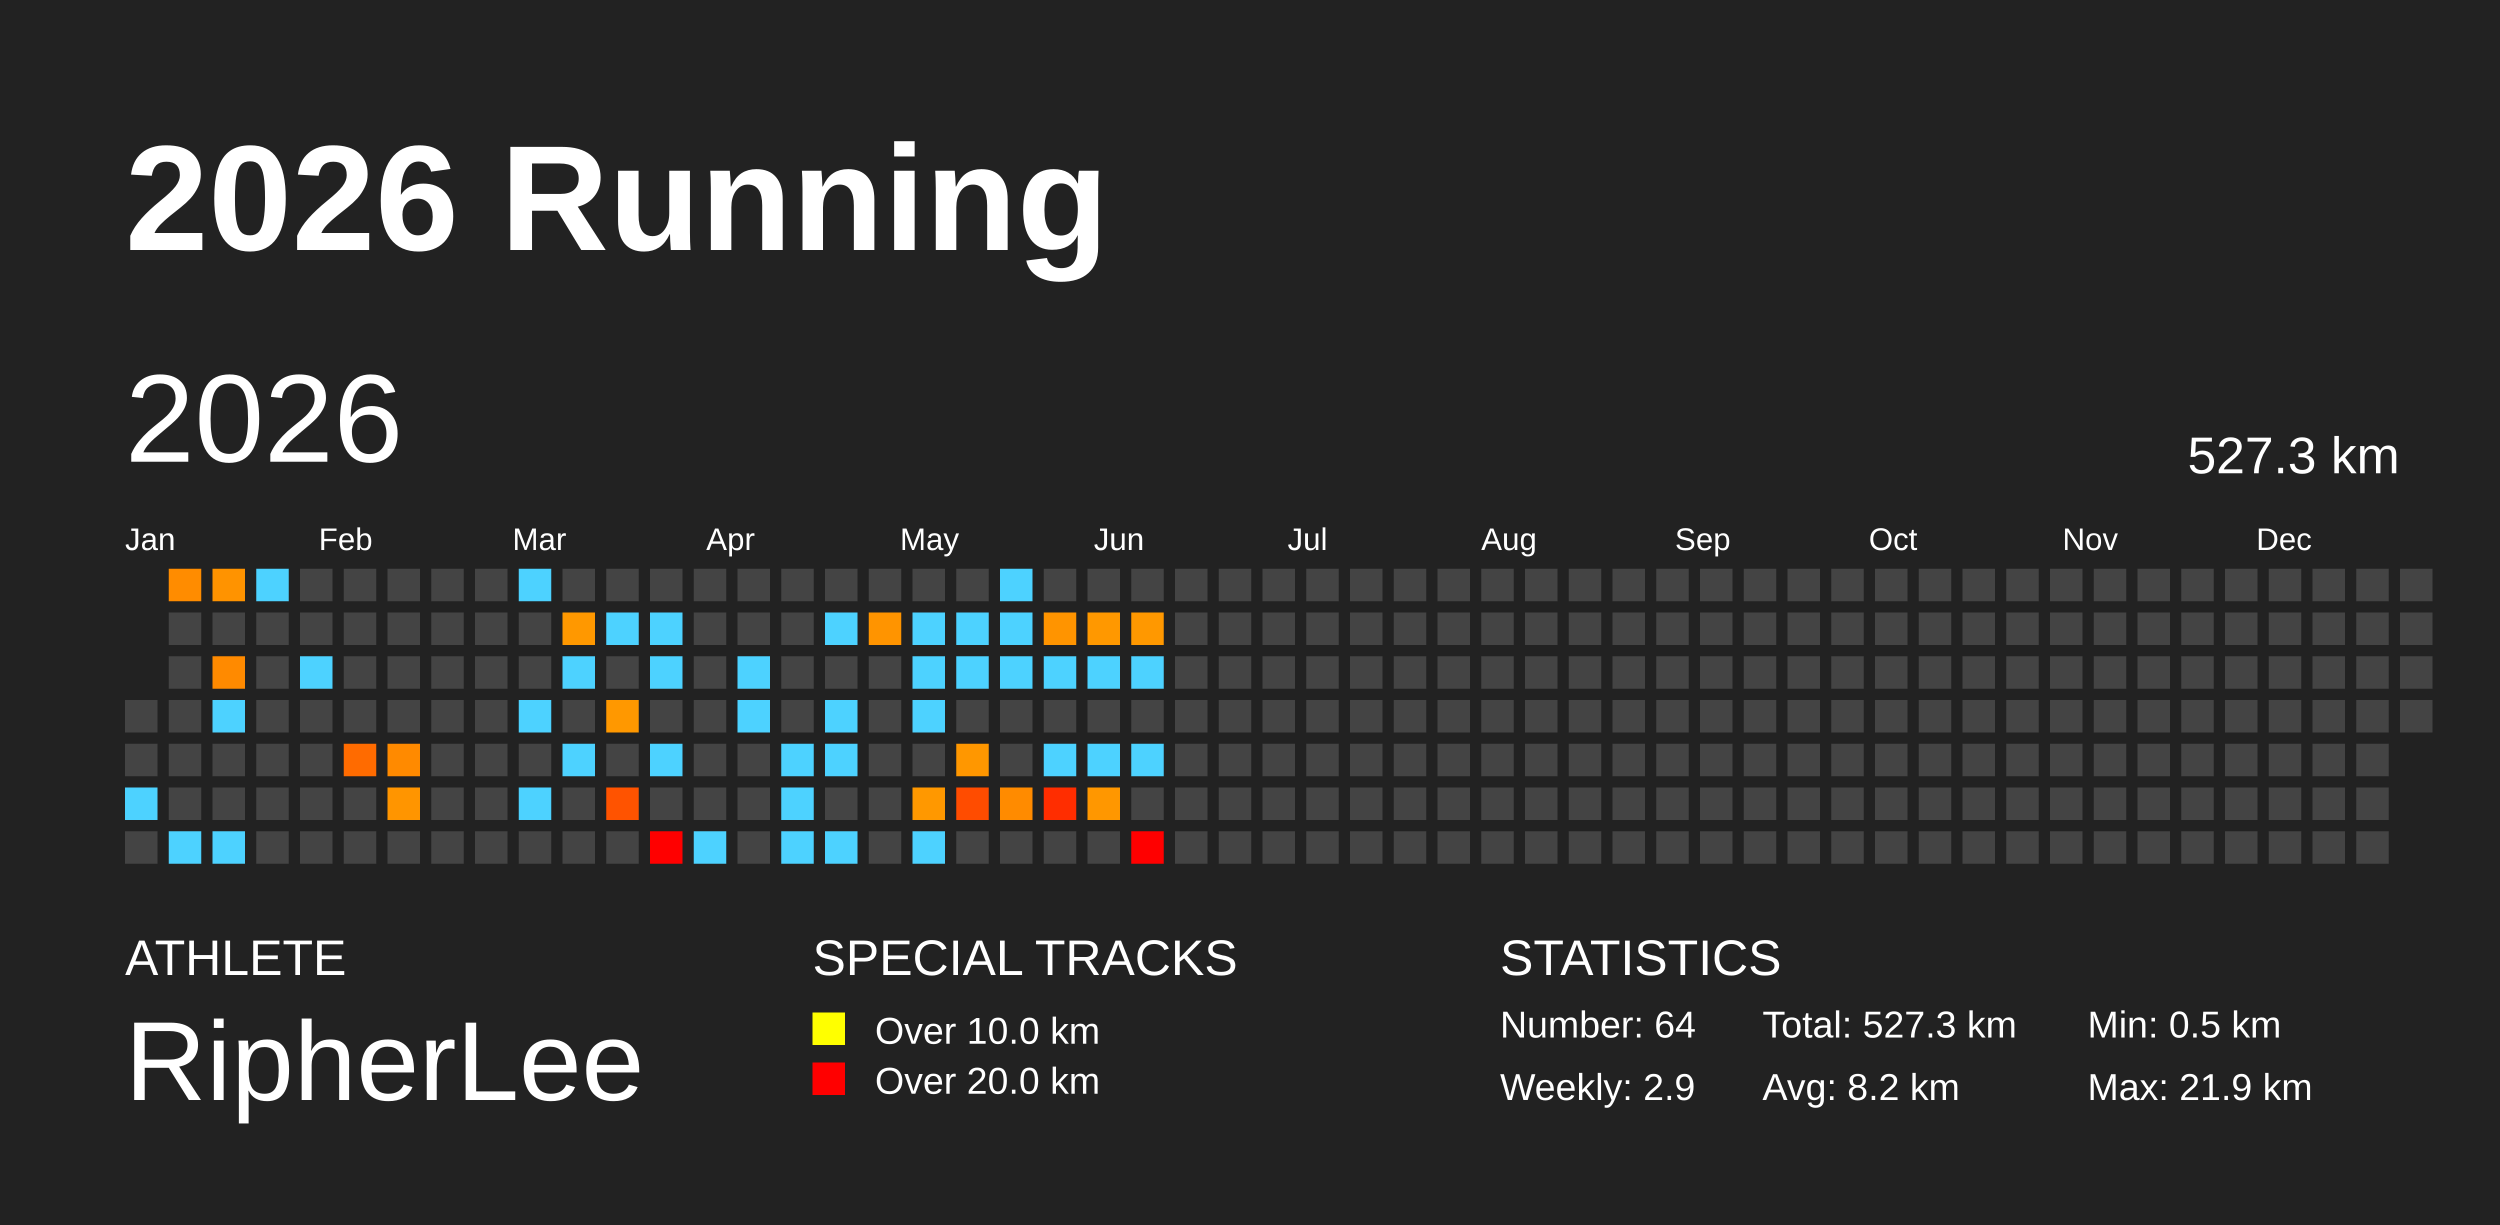
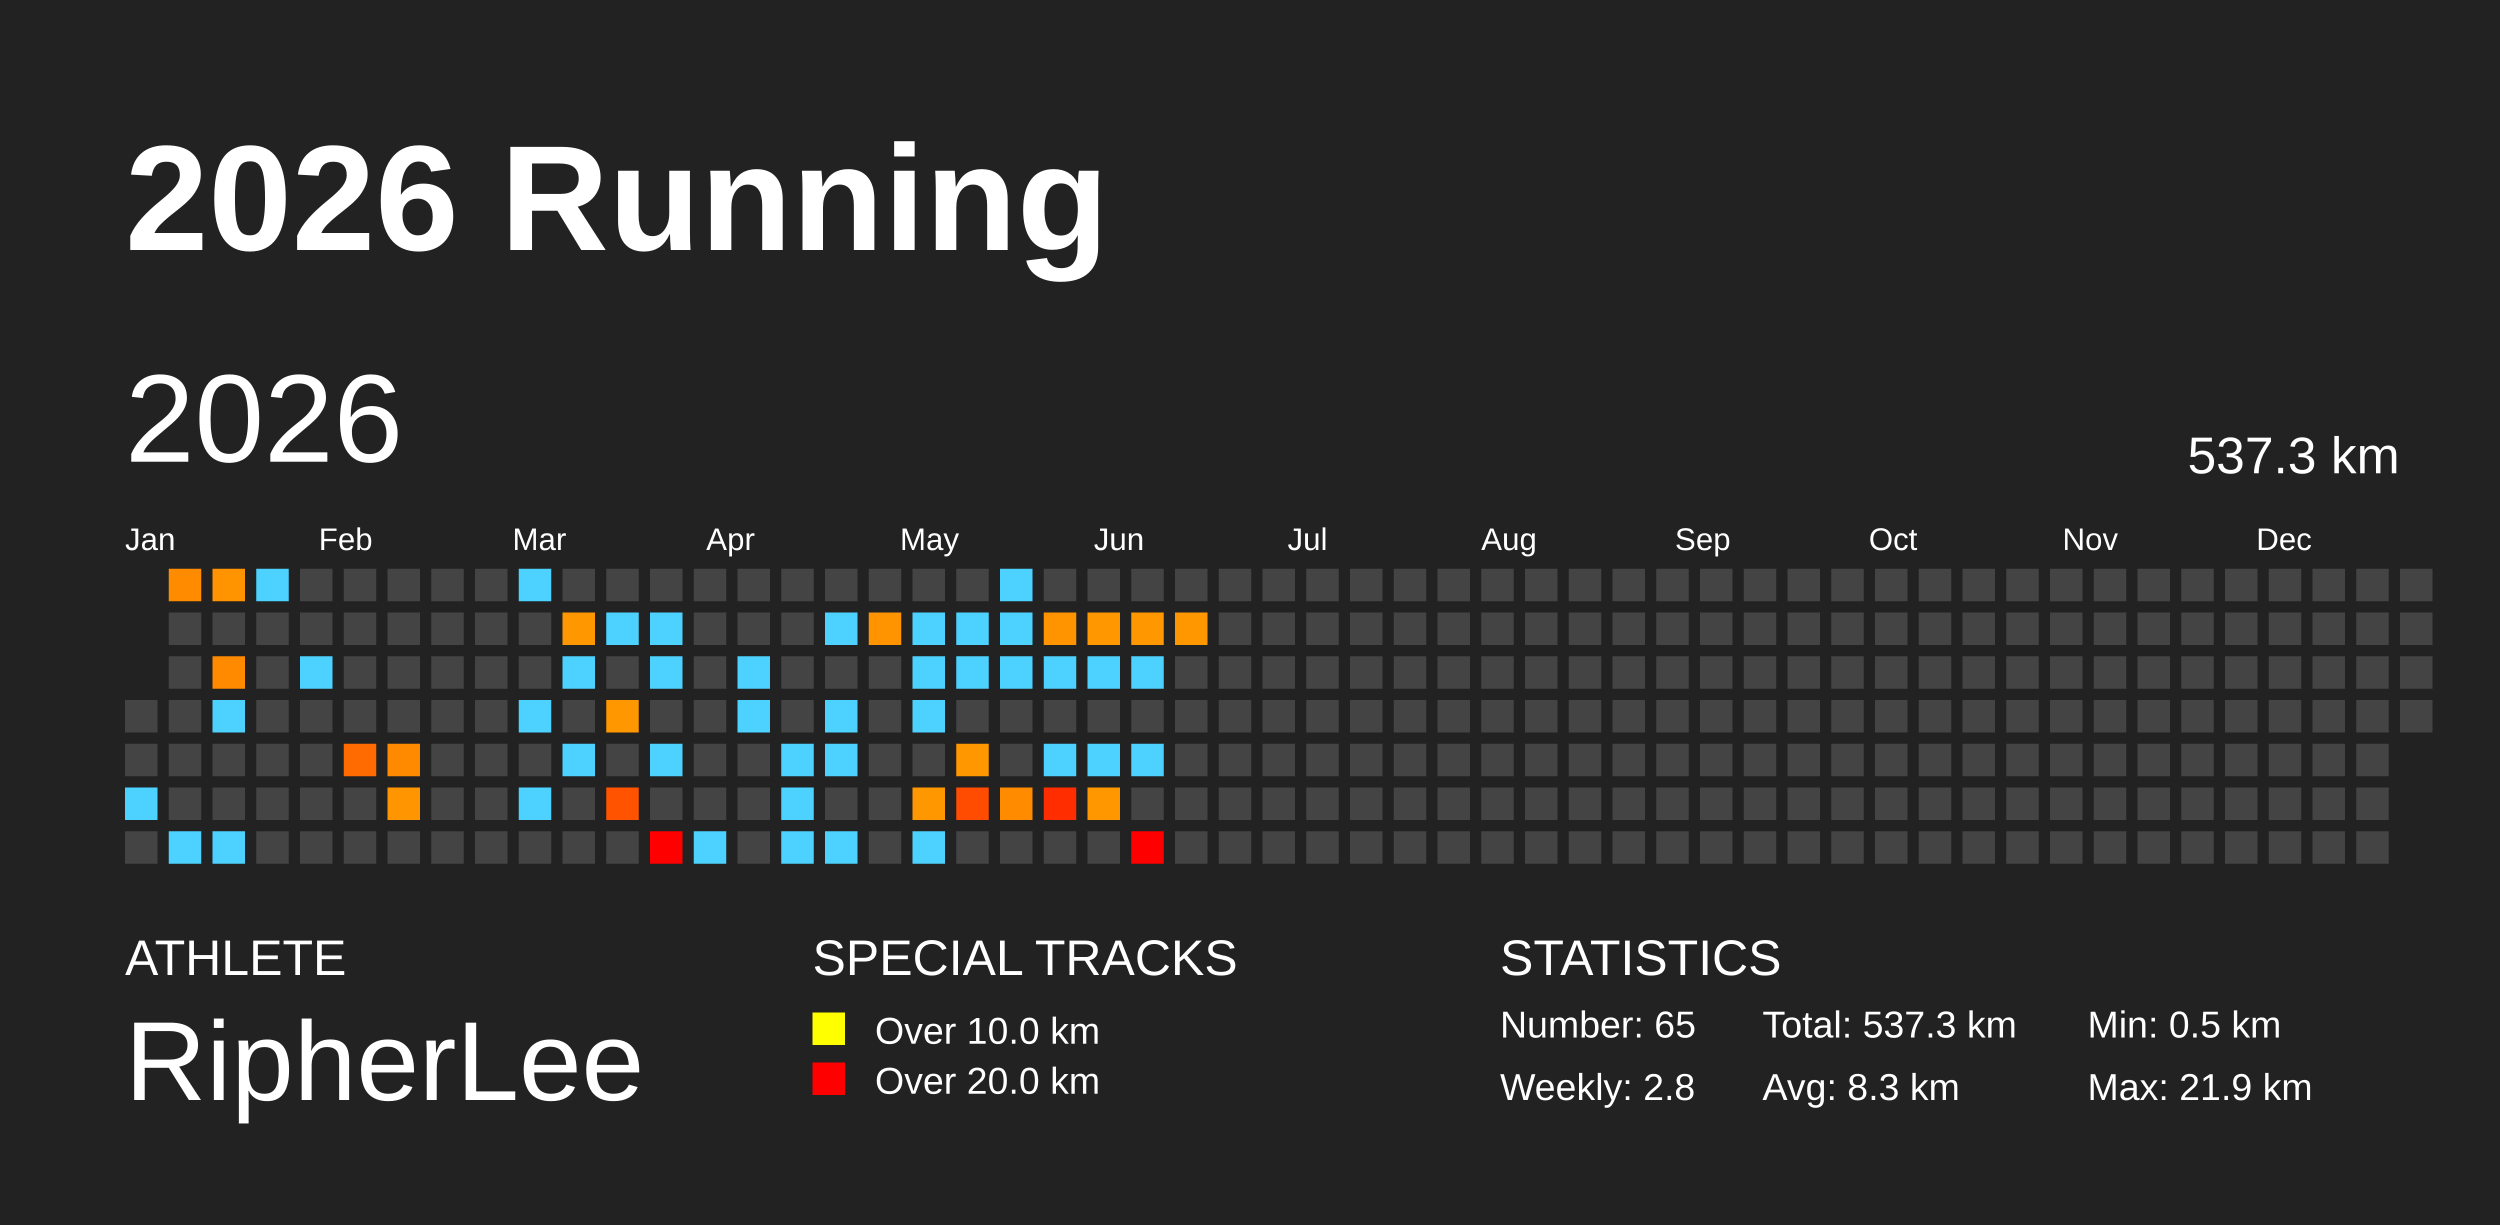
<svg xmlns="http://www.w3.org/2000/svg" baseProfile="full" height="98mm" version="1.1" viewBox="0,0,200,98" width="200mm">
  <defs />
  <rect fill="#222222" height="98" width="200" x="0" y="0" />
  <text fill="#FFFFFF" style="font-size:12px; font-family:Arial; font-weight:bold;" x="10" y="20">2026 Running</text>
  <text fill="#FFFFFF" style="font-size:4px; font-family:Arial" x="10" y="78">ATHLETE</text>
  <text fill="#FFFFFF" style="font-size:9px; font-family:Arial" x="10" y="88">RipherLee</text>
  <text fill="#FFFFFF" style="font-size:4px; font-family:Arial" x="65" y="78">SPECIAL TRACKS</text>
  <rect fill="yellow" height="2.6" width="2.6" x="65" y="81" />
  <text fill="#FFFFFF" style="font-size:3px; font-family:Arial" x="70" y="83.5">Over 10.0 km</text>
  <rect fill="red" height="2.6" width="2.6" x="65" y="85" />
  <text fill="#FFFFFF" style="font-size:3px; font-family:Arial" x="70" y="87.5">Over 20.0 km</text>
  <text fill="#FFFFFF" style="font-size:4px; font-family:Arial" x="120" y="78">STATISTICS</text>
-   <text fill="#FFFFFF" style="font-size:3px; font-family:Arial" x="120" y="83">Number: 64</text>
-   <text fill="#FFFFFF" style="font-size:3px; font-family:Arial" x="120" y="88">Weekly: 2.9</text>
-   <text fill="#FFFFFF" style="font-size:3px; font-family:Arial" x="141" y="83">Total: 527.3 km</text>
-   <text fill="#FFFFFF" style="font-size:3px; font-family:Arial" x="141" y="88">Avg: 8.2 km</text>
+   <text fill="#FFFFFF" style="font-size:3px; font-family:Arial" x="120" y="83">Number: 65</text>
+   <text fill="#FFFFFF" style="font-size:3px; font-family:Arial" x="120" y="88">Weekly: 2.8</text>
+   <text fill="#FFFFFF" style="font-size:3px; font-family:Arial" x="141" y="83">Total: 537.3 km</text>
+   <text fill="#FFFFFF" style="font-size:3px; font-family:Arial" x="141" y="88">Avg: 8.3 km</text>
  <text fill="#FFFFFF" style="font-size:3px; font-family:Arial" x="167" y="83">Min: 0.5 km</text>
  <text fill="#FFFFFF" style="font-size:3px; font-family:Arial" x="167" y="88">Max: 21.9 km</text>
  <text dominant-baseline="hanging" fill="#FFFFFF" style="font-size:10.0px; font-family:Arial;" x="10" y="30">2026</text>
-   <text dominant-baseline="hanging" fill="#FFFFFF" style="font-size:4.125px; font-family:Arial;" x="175" y="35">527.3 km</text>
+   <text dominant-baseline="hanging" fill="#FFFFFF" style="font-size:4.125px; font-family:Arial;" x="175" y="35">537.3 km</text>
  <text fill="#FFFFFF" style="font-size:2.5px; font-family:Arial" x="10.0" y="44">Jan</text>
  <text fill="#FFFFFF" style="font-size:2.5px; font-family:Arial" x="25.5" y="44">Feb</text>
  <text fill="#FFFFFF" style="font-size:2.5px; font-family:Arial" x="41.0" y="44">Mar</text>
  <text fill="#FFFFFF" style="font-size:2.5px; font-family:Arial" x="56.5" y="44">Apr</text>
  <text fill="#FFFFFF" style="font-size:2.5px; font-family:Arial" x="72.0" y="44">May</text>
  <text fill="#FFFFFF" style="font-size:2.5px; font-family:Arial" x="87.5" y="44">Jun</text>
  <text fill="#FFFFFF" style="font-size:2.5px; font-family:Arial" x="103.0" y="44">Jul</text>
  <text fill="#FFFFFF" style="font-size:2.5px; font-family:Arial" x="118.5" y="44">Aug</text>
  <text fill="#FFFFFF" style="font-size:2.5px; font-family:Arial" x="134.0" y="44">Sep</text>
  <text fill="#FFFFFF" style="font-size:2.5px; font-family:Arial" x="149.5" y="44">Oct</text>
  <text fill="#FFFFFF" style="font-size:2.5px; font-family:Arial" x="165.0" y="44">Nov</text>
  <text fill="#FFFFFF" style="font-size:2.5px; font-family:Arial" x="180.5" y="44">Dec</text>
  <rect fill="#444444" height="2.6" width="2.6" x="10.0" y="56.0" />
  <rect fill="#444444" height="2.6" width="2.6" x="10.0" y="59.5" />
  <rect fill="#4dd2ff" height="2.6" width="2.6" x="10.0" y="63.0" />
  <rect fill="#444444" height="2.6" width="2.6" x="10.0" y="66.5" />
  <rect fill="#ff8c00" height="2.6" width="2.6" x="13.5" y="45.5" />
  <rect fill="#444444" height="2.6" width="2.6" x="13.5" y="49.0" />
  <rect fill="#444444" height="2.6" width="2.6" x="13.5" y="52.5" />
  <rect fill="#444444" height="2.6" width="2.6" x="13.5" y="56.0" />
  <rect fill="#444444" height="2.6" width="2.6" x="13.5" y="59.5" />
  <rect fill="#444444" height="2.6" width="2.6" x="13.5" y="63.0" />
  <rect fill="#4dd2ff" height="2.6" width="2.6" x="13.5" y="66.5" />
  <rect fill="#ff9300" height="2.6" width="2.6" x="17.0" y="45.5" />
  <rect fill="#444444" height="2.6" width="2.6" x="17.0" y="49.0" />
  <rect fill="#ff8a00" height="2.6" width="2.6" x="17.0" y="52.5" />
  <rect fill="#4dd2ff" height="2.6" width="2.6" x="17.0" y="56.0" />
  <rect fill="#444444" height="2.6" width="2.6" x="17.0" y="59.5" />
  <rect fill="#444444" height="2.6" width="2.6" x="17.0" y="63.0" />
  <rect fill="#4dd2ff" height="2.6" width="2.6" x="17.0" y="66.5" />
  <rect fill="#4dd2ff" height="2.6" width="2.6" x="20.5" y="45.5" />
  <rect fill="#444444" height="2.6" width="2.6" x="20.5" y="49.0" />
  <rect fill="#444444" height="2.6" width="2.6" x="20.5" y="52.5" />
  <rect fill="#444444" height="2.6" width="2.6" x="20.5" y="56.0" />
  <rect fill="#444444" height="2.6" width="2.6" x="20.5" y="59.5" />
  <rect fill="#444444" height="2.6" width="2.6" x="20.5" y="63.0" />
  <rect fill="#444444" height="2.6" width="2.6" x="20.5" y="66.5" />
  <rect fill="#444444" height="2.6" width="2.6" x="24.0" y="45.5" />
  <rect fill="#444444" height="2.6" width="2.6" x="24.0" y="49.0" />
  <rect fill="#4dd2ff" height="2.6" width="2.6" x="24.0" y="52.5" />
  <rect fill="#444444" height="2.6" width="2.6" x="24.0" y="56.0" />
  <rect fill="#444444" height="2.6" width="2.6" x="24.0" y="59.5" />
  <rect fill="#444444" height="2.6" width="2.6" x="24.0" y="63.0" />
  <rect fill="#444444" height="2.6" width="2.6" x="24.0" y="66.5" />
  <rect fill="#444444" height="2.6" width="2.6" x="27.5" y="45.5" />
  <rect fill="#444444" height="2.6" width="2.6" x="27.5" y="49.0" />
  <rect fill="#444444" height="2.6" width="2.6" x="27.5" y="52.5" />
  <rect fill="#444444" height="2.6" width="2.6" x="27.5" y="56.0" />
  <rect fill="#ff6b00" height="2.6" width="2.6" x="27.5" y="59.5" />
  <rect fill="#444444" height="2.6" width="2.6" x="27.5" y="63.0" />
  <rect fill="#444444" height="2.6" width="2.6" x="27.5" y="66.5" />
  <rect fill="#444444" height="2.6" width="2.6" x="31.0" y="45.5" />
  <rect fill="#444444" height="2.6" width="2.6" x="31.0" y="49.0" />
  <rect fill="#444444" height="2.6" width="2.6" x="31.0" y="52.5" />
  <rect fill="#444444" height="2.6" width="2.6" x="31.0" y="56.0" />
  <rect fill="#ff8a00" height="2.6" width="2.6" x="31.0" y="59.5" />
  <rect fill="#ff9500" height="2.6" width="2.6" x="31.0" y="63.0" />
  <rect fill="#444444" height="2.6" width="2.6" x="31.0" y="66.5" />
  <rect fill="#444444" height="2.6" width="2.6" x="34.5" y="45.5" />
  <rect fill="#444444" height="2.6" width="2.6" x="34.5" y="49.0" />
  <rect fill="#444444" height="2.6" width="2.6" x="34.5" y="52.5" />
  <rect fill="#444444" height="2.6" width="2.6" x="34.5" y="56.0" />
  <rect fill="#444444" height="2.6" width="2.6" x="34.5" y="59.5" />
  <rect fill="#444444" height="2.6" width="2.6" x="34.5" y="63.0" />
  <rect fill="#444444" height="2.6" width="2.6" x="34.5" y="66.5" />
  <rect fill="#444444" height="2.6" width="2.6" x="38.0" y="45.5" />
  <rect fill="#444444" height="2.6" width="2.6" x="38.0" y="49.0" />
  <rect fill="#444444" height="2.6" width="2.6" x="38.0" y="52.5" />
  <rect fill="#444444" height="2.6" width="2.6" x="38.0" y="56.0" />
  <rect fill="#444444" height="2.6" width="2.6" x="38.0" y="59.5" />
  <rect fill="#444444" height="2.6" width="2.6" x="38.0" y="63.0" />
  <rect fill="#444444" height="2.6" width="2.6" x="38.0" y="66.5" />
  <rect fill="#4dd2ff" height="2.6" width="2.6" x="41.5" y="45.5" />
  <rect fill="#444444" height="2.6" width="2.6" x="41.5" y="49.0" />
  <rect fill="#444444" height="2.6" width="2.6" x="41.5" y="52.5" />
  <rect fill="#4dd2ff" height="2.6" width="2.6" x="41.5" y="56.0" />
  <rect fill="#444444" height="2.6" width="2.6" x="41.5" y="59.5" />
  <rect fill="#4dd2ff" height="2.6" width="2.6" x="41.5" y="63.0" />
  <rect fill="#444444" height="2.6" width="2.6" x="41.5" y="66.5" />
  <rect fill="#444444" height="2.6" width="2.6" x="45.0" y="45.5" />
  <rect fill="#ff9800" height="2.6" width="2.6" x="45.0" y="49.0" />
  <rect fill="#4dd2ff" height="2.6" width="2.6" x="45.0" y="52.5" />
  <rect fill="#444444" height="2.6" width="2.6" x="45.0" y="56.0" />
  <rect fill="#4dd2ff" height="2.6" width="2.6" x="45.0" y="59.5" />
  <rect fill="#444444" height="2.6" width="2.6" x="45.0" y="63.0" />
  <rect fill="#444444" height="2.6" width="2.6" x="45.0" y="66.5" />
  <rect fill="#444444" height="2.6" width="2.6" x="48.5" y="45.5" />
  <rect fill="#4dd2ff" height="2.6" width="2.6" x="48.5" y="49.0" />
  <rect fill="#444444" height="2.6" width="2.6" x="48.5" y="52.5" />
  <rect fill="#ff9800" height="2.6" width="2.6" x="48.5" y="56.0" />
  <rect fill="#444444" height="2.6" width="2.6" x="48.5" y="59.5" />
  <rect fill="#ff5300" height="2.6" width="2.6" x="48.5" y="63.0" />
  <rect fill="#444444" height="2.6" width="2.6" x="48.5" y="66.5" />
  <rect fill="#444444" height="2.6" width="2.6" x="52.0" y="45.5" />
  <rect fill="#4dd2ff" height="2.6" width="2.6" x="52.0" y="49.0" />
  <rect fill="#4dd2ff" height="2.6" width="2.6" x="52.0" y="52.5" />
  <rect fill="#444444" height="2.6" width="2.6" x="52.0" y="56.0" />
  <rect fill="#4dd2ff" height="2.6" width="2.6" x="52.0" y="59.5" />
  <rect fill="#444444" height="2.6" width="2.6" x="52.0" y="63.0" />
  <rect fill="red" height="2.6" width="2.6" x="52.0" y="66.5" />
  <rect fill="#444444" height="2.6" width="2.6" x="55.5" y="45.5" />
  <rect fill="#444444" height="2.6" width="2.6" x="55.5" y="49.0" />
  <rect fill="#444444" height="2.6" width="2.6" x="55.5" y="52.5" />
  <rect fill="#444444" height="2.6" width="2.6" x="55.5" y="56.0" />
  <rect fill="#444444" height="2.6" width="2.6" x="55.5" y="59.5" />
  <rect fill="#444444" height="2.6" width="2.6" x="55.5" y="63.0" />
  <rect fill="#4dd2ff" height="2.6" width="2.6" x="55.5" y="66.5" />
  <rect fill="#444444" height="2.6" width="2.6" x="59.0" y="45.5" />
  <rect fill="#444444" height="2.6" width="2.6" x="59.0" y="49.0" />
  <rect fill="#4dd2ff" height="2.6" width="2.6" x="59.0" y="52.5" />
  <rect fill="#4dd2ff" height="2.6" width="2.6" x="59.0" y="56.0" />
  <rect fill="#444444" height="2.6" width="2.6" x="59.0" y="59.5" />
  <rect fill="#444444" height="2.6" width="2.6" x="59.0" y="63.0" />
  <rect fill="#444444" height="2.6" width="2.6" x="59.0" y="66.5" />
  <rect fill="#444444" height="2.6" width="2.6" x="62.5" y="45.5" />
  <rect fill="#444444" height="2.6" width="2.6" x="62.5" y="49.0" />
  <rect fill="#444444" height="2.6" width="2.6" x="62.5" y="52.5" />
  <rect fill="#444444" height="2.6" width="2.6" x="62.5" y="56.0" />
  <rect fill="#4dd2ff" height="2.6" width="2.6" x="62.5" y="59.5" />
  <rect fill="#4dd2ff" height="2.6" width="2.6" x="62.5" y="63.0" />
  <rect fill="#4dd2ff" height="2.6" width="2.6" x="62.5" y="66.5" />
  <rect fill="#444444" height="2.6" width="2.6" x="66.0" y="45.5" />
  <rect fill="#4dd2ff" height="2.6" width="2.6" x="66.0" y="49.0" />
  <rect fill="#444444" height="2.6" width="2.6" x="66.0" y="52.5" />
  <rect fill="#4dd2ff" height="2.6" width="2.6" x="66.0" y="56.0" />
  <rect fill="#4dd2ff" height="2.6" width="2.6" x="66.0" y="59.5" />
  <rect fill="#444444" height="2.6" width="2.6" x="66.0" y="63.0" />
  <rect fill="#4dd2ff" height="2.6" width="2.6" x="66.0" y="66.5" />
  <rect fill="#444444" height="2.6" width="2.6" x="69.5" y="45.5" />
  <rect fill="#ff9400" height="2.6" width="2.6" x="69.5" y="49.0" />
  <rect fill="#444444" height="2.6" width="2.6" x="69.5" y="52.5" />
  <rect fill="#444444" height="2.6" width="2.6" x="69.5" y="56.0" />
  <rect fill="#444444" height="2.6" width="2.6" x="69.5" y="59.5" />
  <rect fill="#444444" height="2.6" width="2.6" x="69.5" y="63.0" />
  <rect fill="#444444" height="2.6" width="2.6" x="69.5" y="66.5" />
  <rect fill="#444444" height="2.6" width="2.6" x="73.0" y="45.5" />
  <rect fill="#4dd2ff" height="2.6" width="2.6" x="73.0" y="49.0" />
  <rect fill="#4dd2ff" height="2.6" width="2.6" x="73.0" y="52.5" />
  <rect fill="#4dd2ff" height="2.6" width="2.6" x="73.0" y="56.0" />
  <rect fill="#444444" height="2.6" width="2.6" x="73.0" y="59.5" />
  <rect fill="#ff9800" height="2.6" width="2.6" x="73.0" y="63.0" />
  <rect fill="#4dd2ff" height="2.6" width="2.6" x="73.0" y="66.5" />
  <rect fill="#444444" height="2.6" width="2.6" x="76.5" y="45.5" />
  <rect fill="#4dd2ff" height="2.6" width="2.6" x="76.5" y="49.0" />
  <rect fill="#4dd2ff" height="2.6" width="2.6" x="76.5" y="52.5" />
  <rect fill="#444444" height="2.6" width="2.6" x="76.5" y="56.0" />
  <rect fill="#ff9700" height="2.6" width="2.6" x="76.5" y="59.5" />
  <rect fill="#ff4c00" height="2.6" width="2.6" x="76.5" y="63.0" />
  <rect fill="#444444" height="2.6" width="2.6" x="76.5" y="66.5" />
  <rect fill="#4dd2ff" height="2.6" width="2.6" x="80.0" y="45.5" />
  <rect fill="#4dd2ff" height="2.6" width="2.6" x="80.0" y="49.0" />
  <rect fill="#4dd2ff" height="2.6" width="2.6" x="80.0" y="52.5" />
  <rect fill="#444444" height="2.6" width="2.6" x="80.0" y="56.0" />
  <rect fill="#444444" height="2.6" width="2.6" x="80.0" y="59.5" />
  <rect fill="#ff8b00" height="2.6" width="2.6" x="80.0" y="63.0" />
  <rect fill="#444444" height="2.6" width="2.6" x="80.0" y="66.5" />
  <rect fill="#444444" height="2.6" width="2.6" x="83.5" y="45.5" />
  <rect fill="#ff9400" height="2.6" width="2.6" x="83.5" y="49.0" />
  <rect fill="#4dd2ff" height="2.6" width="2.6" x="83.5" y="52.5" />
  <rect fill="#444444" height="2.6" width="2.6" x="83.5" y="56.0" />
  <rect fill="#4dd2ff" height="2.6" width="2.6" x="83.5" y="59.5" />
  <rect fill="#ff2d00" height="2.6" width="2.6" x="83.5" y="63.0" />
  <rect fill="#444444" height="2.6" width="2.6" x="83.5" y="66.5" />
  <rect fill="#444444" height="2.6" width="2.6" x="87.0" y="45.5" />
  <rect fill="#ff9800" height="2.6" width="2.6" x="87.0" y="49.0" />
  <rect fill="#4dd2ff" height="2.6" width="2.6" x="87.0" y="52.5" />
  <rect fill="#444444" height="2.6" width="2.6" x="87.0" y="56.0" />
  <rect fill="#4dd2ff" height="2.6" width="2.6" x="87.0" y="59.5" />
  <rect fill="#ff9700" height="2.6" width="2.6" x="87.0" y="63.0" />
  <rect fill="#444444" height="2.6" width="2.6" x="87.0" y="66.5" />
  <rect fill="#444444" height="2.6" width="2.6" x="90.5" y="45.5" />
  <rect fill="#ff9800" height="2.6" width="2.6" x="90.5" y="49.0" />
  <rect fill="#4dd2ff" height="2.6" width="2.6" x="90.5" y="52.5" />
  <rect fill="#444444" height="2.6" width="2.6" x="90.5" y="56.0" />
  <rect fill="#4dd2ff" height="2.6" width="2.6" x="90.5" y="59.5" />
  <rect fill="#444444" height="2.6" width="2.6" x="90.5" y="63.0" />
  <rect fill="red" height="2.6" width="2.6" x="90.5" y="66.5" />
  <rect fill="#444444" height="2.6" width="2.6" x="94.0" y="45.5" />
-   <rect fill="#444444" height="2.6" width="2.6" x="94.0" y="49.0" />
+   <rect fill="#ff9800" height="2.6" width="2.6" x="94.0" y="49.0" />
  <rect fill="#444444" height="2.6" width="2.6" x="94.0" y="52.5" />
  <rect fill="#444444" height="2.6" width="2.6" x="94.0" y="56.0" />
  <rect fill="#444444" height="2.6" width="2.6" x="94.0" y="59.5" />
  <rect fill="#444444" height="2.6" width="2.6" x="94.0" y="63.0" />
  <rect fill="#444444" height="2.6" width="2.6" x="94.0" y="66.5" />
  <rect fill="#444444" height="2.6" width="2.6" x="97.5" y="45.5" />
  <rect fill="#444444" height="2.6" width="2.6" x="97.5" y="49.0" />
  <rect fill="#444444" height="2.6" width="2.6" x="97.5" y="52.5" />
  <rect fill="#444444" height="2.6" width="2.6" x="97.5" y="56.0" />
  <rect fill="#444444" height="2.6" width="2.6" x="97.5" y="59.5" />
  <rect fill="#444444" height="2.6" width="2.6" x="97.5" y="63.0" />
  <rect fill="#444444" height="2.6" width="2.6" x="97.5" y="66.5" />
  <rect fill="#444444" height="2.6" width="2.6" x="101.0" y="45.5" />
  <rect fill="#444444" height="2.6" width="2.6" x="101.0" y="49.0" />
  <rect fill="#444444" height="2.6" width="2.6" x="101.0" y="52.5" />
  <rect fill="#444444" height="2.6" width="2.6" x="101.0" y="56.0" />
  <rect fill="#444444" height="2.6" width="2.6" x="101.0" y="59.5" />
  <rect fill="#444444" height="2.6" width="2.6" x="101.0" y="63.0" />
  <rect fill="#444444" height="2.6" width="2.6" x="101.0" y="66.5" />
  <rect fill="#444444" height="2.6" width="2.6" x="104.5" y="45.5" />
  <rect fill="#444444" height="2.6" width="2.6" x="104.5" y="49.0" />
  <rect fill="#444444" height="2.6" width="2.6" x="104.5" y="52.5" />
  <rect fill="#444444" height="2.6" width="2.6" x="104.5" y="56.0" />
  <rect fill="#444444" height="2.6" width="2.6" x="104.5" y="59.5" />
  <rect fill="#444444" height="2.6" width="2.6" x="104.5" y="63.0" />
  <rect fill="#444444" height="2.6" width="2.6" x="104.5" y="66.5" />
  <rect fill="#444444" height="2.6" width="2.6" x="108.0" y="45.5" />
  <rect fill="#444444" height="2.6" width="2.6" x="108.0" y="49.0" />
  <rect fill="#444444" height="2.6" width="2.6" x="108.0" y="52.5" />
  <rect fill="#444444" height="2.6" width="2.6" x="108.0" y="56.0" />
  <rect fill="#444444" height="2.6" width="2.6" x="108.0" y="59.5" />
  <rect fill="#444444" height="2.6" width="2.6" x="108.0" y="63.0" />
  <rect fill="#444444" height="2.6" width="2.6" x="108.0" y="66.5" />
  <rect fill="#444444" height="2.6" width="2.6" x="111.5" y="45.5" />
  <rect fill="#444444" height="2.6" width="2.6" x="111.5" y="49.0" />
  <rect fill="#444444" height="2.6" width="2.6" x="111.5" y="52.5" />
  <rect fill="#444444" height="2.6" width="2.6" x="111.5" y="56.0" />
  <rect fill="#444444" height="2.6" width="2.6" x="111.5" y="59.5" />
  <rect fill="#444444" height="2.6" width="2.6" x="111.5" y="63.0" />
  <rect fill="#444444" height="2.6" width="2.6" x="111.5" y="66.5" />
  <rect fill="#444444" height="2.6" width="2.6" x="115.0" y="45.5" />
  <rect fill="#444444" height="2.6" width="2.6" x="115.0" y="49.0" />
  <rect fill="#444444" height="2.6" width="2.6" x="115.0" y="52.5" />
  <rect fill="#444444" height="2.6" width="2.6" x="115.0" y="56.0" />
  <rect fill="#444444" height="2.6" width="2.6" x="115.0" y="59.5" />
  <rect fill="#444444" height="2.6" width="2.6" x="115.0" y="63.0" />
  <rect fill="#444444" height="2.6" width="2.6" x="115.0" y="66.5" />
  <rect fill="#444444" height="2.6" width="2.6" x="118.5" y="45.5" />
  <rect fill="#444444" height="2.6" width="2.6" x="118.5" y="49.0" />
  <rect fill="#444444" height="2.6" width="2.6" x="118.5" y="52.5" />
  <rect fill="#444444" height="2.6" width="2.6" x="118.5" y="56.0" />
  <rect fill="#444444" height="2.6" width="2.6" x="118.5" y="59.5" />
  <rect fill="#444444" height="2.6" width="2.6" x="118.5" y="63.0" />
  <rect fill="#444444" height="2.6" width="2.6" x="118.5" y="66.5" />
  <rect fill="#444444" height="2.6" width="2.6" x="122.0" y="45.5" />
  <rect fill="#444444" height="2.6" width="2.6" x="122.0" y="49.0" />
  <rect fill="#444444" height="2.6" width="2.6" x="122.0" y="52.5" />
  <rect fill="#444444" height="2.6" width="2.6" x="122.0" y="56.0" />
  <rect fill="#444444" height="2.6" width="2.6" x="122.0" y="59.5" />
  <rect fill="#444444" height="2.6" width="2.6" x="122.0" y="63.0" />
  <rect fill="#444444" height="2.6" width="2.6" x="122.0" y="66.5" />
  <rect fill="#444444" height="2.6" width="2.6" x="125.5" y="45.5" />
  <rect fill="#444444" height="2.6" width="2.6" x="125.5" y="49.0" />
  <rect fill="#444444" height="2.6" width="2.6" x="125.5" y="52.5" />
  <rect fill="#444444" height="2.6" width="2.6" x="125.5" y="56.0" />
  <rect fill="#444444" height="2.6" width="2.6" x="125.5" y="59.5" />
  <rect fill="#444444" height="2.6" width="2.6" x="125.5" y="63.0" />
  <rect fill="#444444" height="2.6" width="2.6" x="125.5" y="66.5" />
  <rect fill="#444444" height="2.6" width="2.6" x="129.0" y="45.5" />
  <rect fill="#444444" height="2.6" width="2.6" x="129.0" y="49.0" />
  <rect fill="#444444" height="2.6" width="2.6" x="129.0" y="52.5" />
  <rect fill="#444444" height="2.6" width="2.6" x="129.0" y="56.0" />
  <rect fill="#444444" height="2.6" width="2.6" x="129.0" y="59.5" />
  <rect fill="#444444" height="2.6" width="2.6" x="129.0" y="63.0" />
  <rect fill="#444444" height="2.6" width="2.6" x="129.0" y="66.5" />
  <rect fill="#444444" height="2.6" width="2.6" x="132.5" y="45.5" />
  <rect fill="#444444" height="2.6" width="2.6" x="132.5" y="49.0" />
  <rect fill="#444444" height="2.6" width="2.6" x="132.5" y="52.5" />
  <rect fill="#444444" height="2.6" width="2.6" x="132.5" y="56.0" />
  <rect fill="#444444" height="2.6" width="2.6" x="132.5" y="59.5" />
  <rect fill="#444444" height="2.6" width="2.6" x="132.5" y="63.0" />
  <rect fill="#444444" height="2.6" width="2.6" x="132.5" y="66.5" />
  <rect fill="#444444" height="2.6" width="2.6" x="136.0" y="45.5" />
  <rect fill="#444444" height="2.6" width="2.6" x="136.0" y="49.0" />
  <rect fill="#444444" height="2.6" width="2.6" x="136.0" y="52.5" />
  <rect fill="#444444" height="2.6" width="2.6" x="136.0" y="56.0" />
  <rect fill="#444444" height="2.6" width="2.6" x="136.0" y="59.5" />
  <rect fill="#444444" height="2.6" width="2.6" x="136.0" y="63.0" />
  <rect fill="#444444" height="2.6" width="2.6" x="136.0" y="66.5" />
  <rect fill="#444444" height="2.6" width="2.6" x="139.5" y="45.5" />
  <rect fill="#444444" height="2.6" width="2.6" x="139.5" y="49.0" />
  <rect fill="#444444" height="2.6" width="2.6" x="139.5" y="52.5" />
  <rect fill="#444444" height="2.6" width="2.6" x="139.5" y="56.0" />
  <rect fill="#444444" height="2.6" width="2.6" x="139.5" y="59.5" />
  <rect fill="#444444" height="2.6" width="2.6" x="139.5" y="63.0" />
  <rect fill="#444444" height="2.6" width="2.6" x="139.5" y="66.5" />
  <rect fill="#444444" height="2.6" width="2.6" x="143.0" y="45.5" />
  <rect fill="#444444" height="2.6" width="2.6" x="143.0" y="49.0" />
  <rect fill="#444444" height="2.6" width="2.6" x="143.0" y="52.5" />
  <rect fill="#444444" height="2.6" width="2.6" x="143.0" y="56.0" />
  <rect fill="#444444" height="2.6" width="2.6" x="143.0" y="59.5" />
  <rect fill="#444444" height="2.6" width="2.6" x="143.0" y="63.0" />
  <rect fill="#444444" height="2.6" width="2.6" x="143.0" y="66.5" />
  <rect fill="#444444" height="2.6" width="2.6" x="146.5" y="45.5" />
  <rect fill="#444444" height="2.6" width="2.6" x="146.5" y="49.0" />
  <rect fill="#444444" height="2.6" width="2.6" x="146.5" y="52.5" />
  <rect fill="#444444" height="2.6" width="2.6" x="146.5" y="56.0" />
  <rect fill="#444444" height="2.6" width="2.6" x="146.5" y="59.5" />
  <rect fill="#444444" height="2.6" width="2.6" x="146.5" y="63.0" />
  <rect fill="#444444" height="2.6" width="2.6" x="146.5" y="66.5" />
  <rect fill="#444444" height="2.6" width="2.6" x="150.0" y="45.5" />
  <rect fill="#444444" height="2.6" width="2.6" x="150.0" y="49.0" />
  <rect fill="#444444" height="2.6" width="2.6" x="150.0" y="52.5" />
  <rect fill="#444444" height="2.6" width="2.6" x="150.0" y="56.0" />
  <rect fill="#444444" height="2.6" width="2.6" x="150.0" y="59.5" />
  <rect fill="#444444" height="2.6" width="2.6" x="150.0" y="63.0" />
  <rect fill="#444444" height="2.6" width="2.6" x="150.0" y="66.5" />
  <rect fill="#444444" height="2.6" width="2.6" x="153.5" y="45.5" />
  <rect fill="#444444" height="2.6" width="2.6" x="153.5" y="49.0" />
  <rect fill="#444444" height="2.6" width="2.6" x="153.5" y="52.5" />
  <rect fill="#444444" height="2.6" width="2.6" x="153.5" y="56.0" />
  <rect fill="#444444" height="2.6" width="2.6" x="153.5" y="59.5" />
  <rect fill="#444444" height="2.6" width="2.6" x="153.5" y="63.0" />
  <rect fill="#444444" height="2.6" width="2.6" x="153.5" y="66.5" />
  <rect fill="#444444" height="2.6" width="2.6" x="157.0" y="45.5" />
  <rect fill="#444444" height="2.6" width="2.6" x="157.0" y="49.0" />
  <rect fill="#444444" height="2.6" width="2.6" x="157.0" y="52.5" />
  <rect fill="#444444" height="2.6" width="2.6" x="157.0" y="56.0" />
  <rect fill="#444444" height="2.6" width="2.6" x="157.0" y="59.5" />
  <rect fill="#444444" height="2.6" width="2.6" x="157.0" y="63.0" />
  <rect fill="#444444" height="2.6" width="2.6" x="157.0" y="66.5" />
  <rect fill="#444444" height="2.6" width="2.6" x="160.5" y="45.5" />
  <rect fill="#444444" height="2.6" width="2.6" x="160.5" y="49.0" />
  <rect fill="#444444" height="2.6" width="2.6" x="160.5" y="52.5" />
  <rect fill="#444444" height="2.6" width="2.6" x="160.5" y="56.0" />
  <rect fill="#444444" height="2.6" width="2.6" x="160.5" y="59.5" />
  <rect fill="#444444" height="2.6" width="2.6" x="160.5" y="63.0" />
  <rect fill="#444444" height="2.6" width="2.6" x="160.5" y="66.5" />
  <rect fill="#444444" height="2.6" width="2.6" x="164.0" y="45.5" />
  <rect fill="#444444" height="2.6" width="2.6" x="164.0" y="49.0" />
  <rect fill="#444444" height="2.6" width="2.6" x="164.0" y="52.5" />
  <rect fill="#444444" height="2.6" width="2.6" x="164.0" y="56.0" />
  <rect fill="#444444" height="2.6" width="2.6" x="164.0" y="59.5" />
  <rect fill="#444444" height="2.6" width="2.6" x="164.0" y="63.0" />
  <rect fill="#444444" height="2.6" width="2.6" x="164.0" y="66.5" />
  <rect fill="#444444" height="2.6" width="2.6" x="167.5" y="45.5" />
  <rect fill="#444444" height="2.6" width="2.6" x="167.5" y="49.0" />
  <rect fill="#444444" height="2.6" width="2.6" x="167.5" y="52.5" />
  <rect fill="#444444" height="2.6" width="2.6" x="167.5" y="56.0" />
  <rect fill="#444444" height="2.6" width="2.6" x="167.5" y="59.5" />
  <rect fill="#444444" height="2.6" width="2.6" x="167.5" y="63.0" />
  <rect fill="#444444" height="2.6" width="2.6" x="167.5" y="66.5" />
  <rect fill="#444444" height="2.6" width="2.6" x="171.0" y="45.5" />
  <rect fill="#444444" height="2.6" width="2.6" x="171.0" y="49.0" />
  <rect fill="#444444" height="2.6" width="2.6" x="171.0" y="52.5" />
  <rect fill="#444444" height="2.6" width="2.6" x="171.0" y="56.0" />
  <rect fill="#444444" height="2.6" width="2.6" x="171.0" y="59.5" />
  <rect fill="#444444" height="2.6" width="2.6" x="171.0" y="63.0" />
  <rect fill="#444444" height="2.6" width="2.6" x="171.0" y="66.5" />
  <rect fill="#444444" height="2.6" width="2.6" x="174.5" y="45.5" />
  <rect fill="#444444" height="2.6" width="2.6" x="174.5" y="49.0" />
  <rect fill="#444444" height="2.6" width="2.6" x="174.5" y="52.5" />
  <rect fill="#444444" height="2.6" width="2.6" x="174.5" y="56.0" />
  <rect fill="#444444" height="2.6" width="2.6" x="174.5" y="59.5" />
  <rect fill="#444444" height="2.6" width="2.6" x="174.5" y="63.0" />
  <rect fill="#444444" height="2.6" width="2.6" x="174.5" y="66.5" />
  <rect fill="#444444" height="2.6" width="2.6" x="178.0" y="45.5" />
  <rect fill="#444444" height="2.6" width="2.6" x="178.0" y="49.0" />
  <rect fill="#444444" height="2.6" width="2.6" x="178.0" y="52.5" />
  <rect fill="#444444" height="2.6" width="2.6" x="178.0" y="56.0" />
  <rect fill="#444444" height="2.6" width="2.6" x="178.0" y="59.5" />
  <rect fill="#444444" height="2.6" width="2.6" x="178.0" y="63.0" />
  <rect fill="#444444" height="2.6" width="2.6" x="178.0" y="66.5" />
  <rect fill="#444444" height="2.6" width="2.6" x="181.5" y="45.5" />
  <rect fill="#444444" height="2.6" width="2.6" x="181.5" y="49.0" />
  <rect fill="#444444" height="2.6" width="2.6" x="181.5" y="52.5" />
  <rect fill="#444444" height="2.6" width="2.6" x="181.5" y="56.0" />
  <rect fill="#444444" height="2.6" width="2.6" x="181.5" y="59.5" />
  <rect fill="#444444" height="2.6" width="2.6" x="181.5" y="63.0" />
  <rect fill="#444444" height="2.6" width="2.6" x="181.5" y="66.5" />
  <rect fill="#444444" height="2.6" width="2.6" x="185.0" y="45.5" />
  <rect fill="#444444" height="2.6" width="2.6" x="185.0" y="49.0" />
  <rect fill="#444444" height="2.6" width="2.6" x="185.0" y="52.5" />
  <rect fill="#444444" height="2.6" width="2.6" x="185.0" y="56.0" />
  <rect fill="#444444" height="2.6" width="2.6" x="185.0" y="59.5" />
  <rect fill="#444444" height="2.6" width="2.6" x="185.0" y="63.0" />
  <rect fill="#444444" height="2.6" width="2.6" x="185.0" y="66.5" />
  <rect fill="#444444" height="2.6" width="2.6" x="188.5" y="45.5" />
  <rect fill="#444444" height="2.6" width="2.6" x="188.5" y="49.0" />
  <rect fill="#444444" height="2.6" width="2.6" x="188.5" y="52.5" />
  <rect fill="#444444" height="2.6" width="2.6" x="188.5" y="56.0" />
  <rect fill="#444444" height="2.6" width="2.6" x="188.5" y="59.5" />
  <rect fill="#444444" height="2.6" width="2.6" x="188.5" y="63.0" />
  <rect fill="#444444" height="2.6" width="2.6" x="188.5" y="66.5" />
  <rect fill="#444444" height="2.6" width="2.6" x="192.0" y="45.5" />
  <rect fill="#444444" height="2.6" width="2.6" x="192.0" y="49.0" />
  <rect fill="#444444" height="2.6" width="2.6" x="192.0" y="52.5" />
  <rect fill="#444444" height="2.6" width="2.6" x="192.0" y="56.0" />
</svg>
